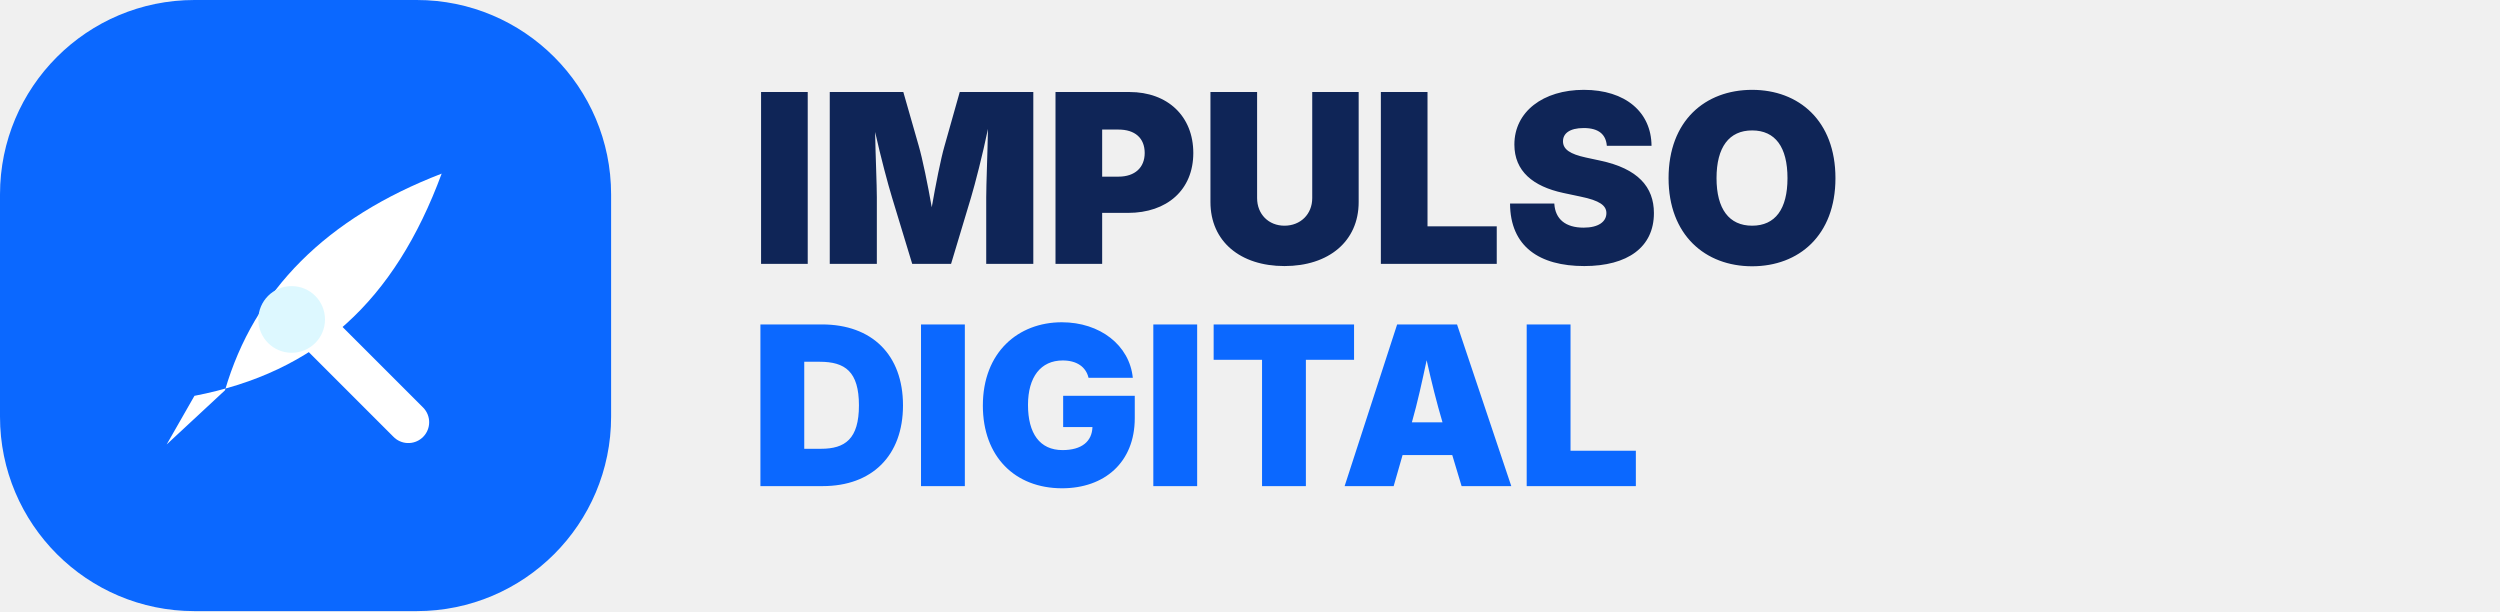
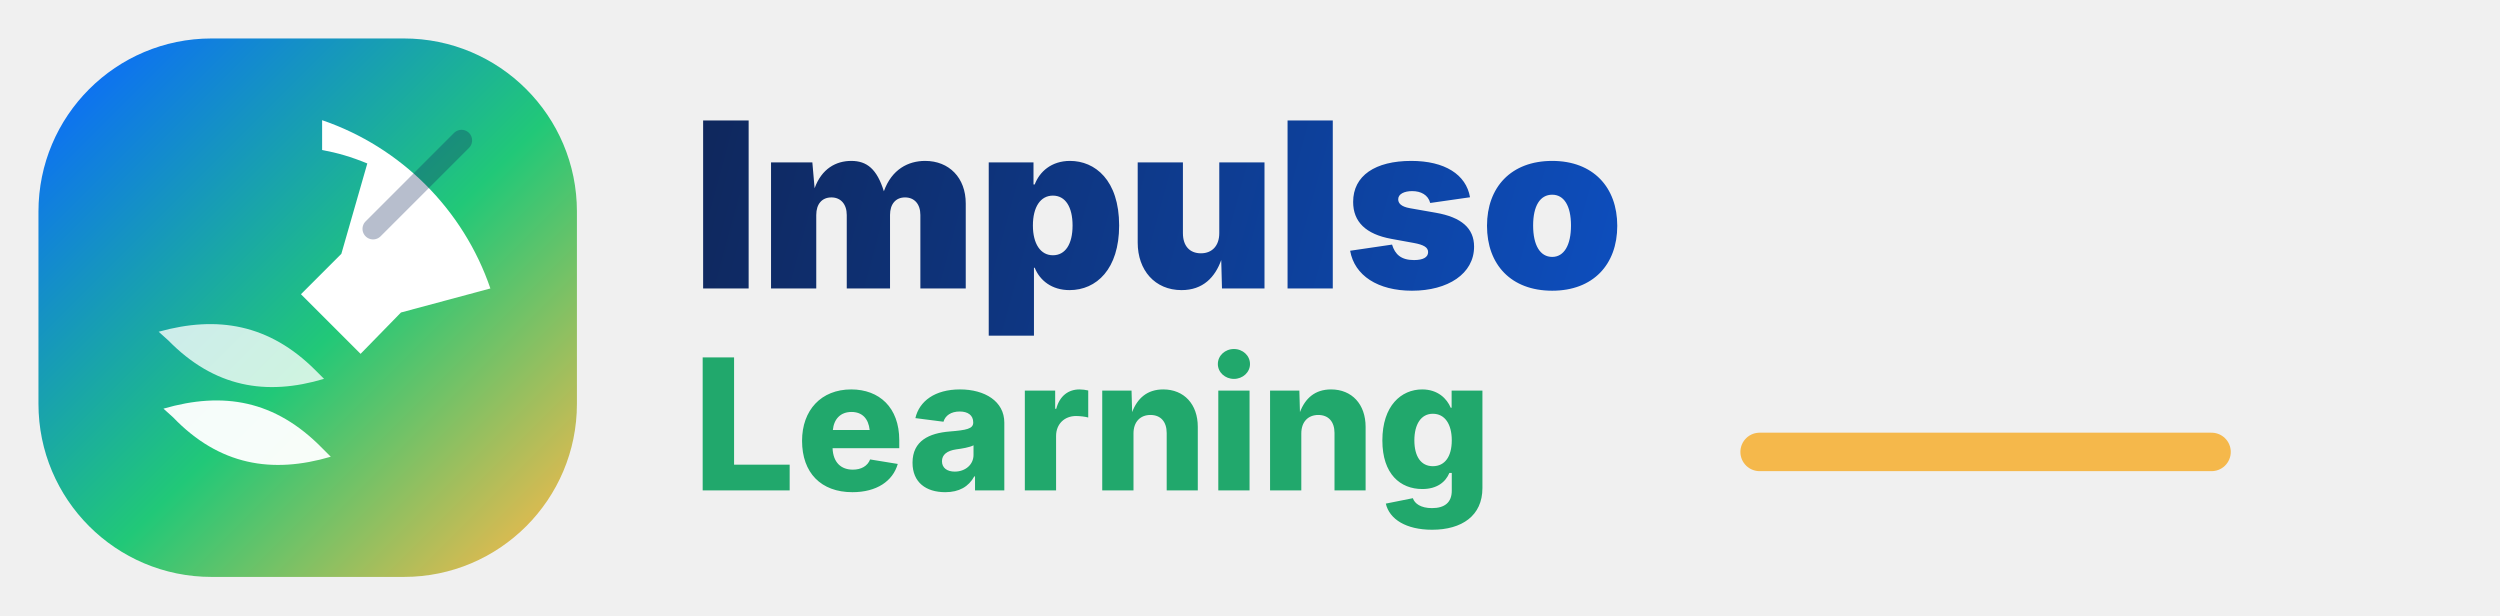
- <svg xmlns="http://www.w3.org/2000/svg" width="180" height="44" viewBox="0 0 180 44" fill="none">
-   <rect width="44" height="44" rx="14" fill="url(#g)" />
-   <path d="M14 28.5C22.8 26.8 28.4 21.7 31.8 12.5C23.5 15.7 18.3 20.9 16.2 28.1L12 32L14 28.5Z" fill="white" />
-   <path d="M22.5 23.5L29.4 30.4" stroke="white" stroke-width="3" stroke-linecap="round" />
-   <circle cx="21" cy="23" r="2.4" fill="#DDF8FF" />
-   <text x="54" y="19" font-family="Inter,Arial,sans-serif" font-size="17" font-weight="900" fill="#0F2557">IMPULSO</text>
-   <text x="54" y="35" font-family="Inter,Arial,sans-serif" font-size="16" font-weight="900" fill="#0B68FF">DIGITAL</text>
+ <svg xmlns="http://www.w3.org/2000/svg" width="260" height="64" viewBox="0 0 260 64" fill="none" role="img" aria-label="Impulso Learning">
  <defs>
-     <linearGradient id="g" x1="6" y1="5" x2="39" y2="40">
+     <linearGradient id="g1" x1="6" y1="6" x2="58" y2="58" gradientUnits="userSpaceOnUse">
      <stop stop-color="#0B68FF" />
-       <stop offset="1" stop-color="#43D68D" />
+       <stop offset=".55" stop-color="#21C878" />
+       <stop offset="1" stop-color="#F5B84B" />
+     </linearGradient>
+     <linearGradient id="g2" x1="68" y1="10" x2="230" y2="54" gradientUnits="userSpaceOnUse">
+       <stop stop-color="#0F2557" />
+       <stop offset="1" stop-color="#0B68FF" />
    </linearGradient>
  </defs>
+   <rect x="4" y="4" width="56" height="56" rx="18" fill="url(#g1)" />
+   <path d="M33.5 12.5c8.2 2.8 14.7 9.3 17.5 17.5l-9.3 2.5-4.2 4.3-6.2-6.2 4.2-4.2 2.7-9.4c-1.7-.7-3.1-1.1-4.7-1.4v-3.1Z" fill="white" />
+   <path d="M17 42.5c6.2-1.8 11.6-.9 16.5 4.1l.9.9c-6.1 1.8-11.6.9-16.4-4.1l-1-.9Z" fill="white" opacity=".96" />
+   <path d="M16.5 34.5c6.1-1.7 11.5-.8 16.3 4l.9.9c-6 1.8-11.4.9-16.2-4l-1-.9Z" fill="white" opacity=".78" />
+   <path d="M38.8 23.8 48 14.6" stroke="#0F2557" stroke-width="2.2" stroke-linecap="round" opacity=".3" />
+   <text x="72" y="30" font-family="Inter, Arial, sans-serif" font-size="24" font-weight="900" fill="url(#g2)">Impulso</text>
+   <text x="72" y="51" font-family="Inter, Arial, sans-serif" font-size="19" font-weight="800" fill="#21A86C">Learning</text>
+   <path d="M183 47h47" stroke="#F5B84B" stroke-width="4" stroke-linecap="round" />
</svg>
